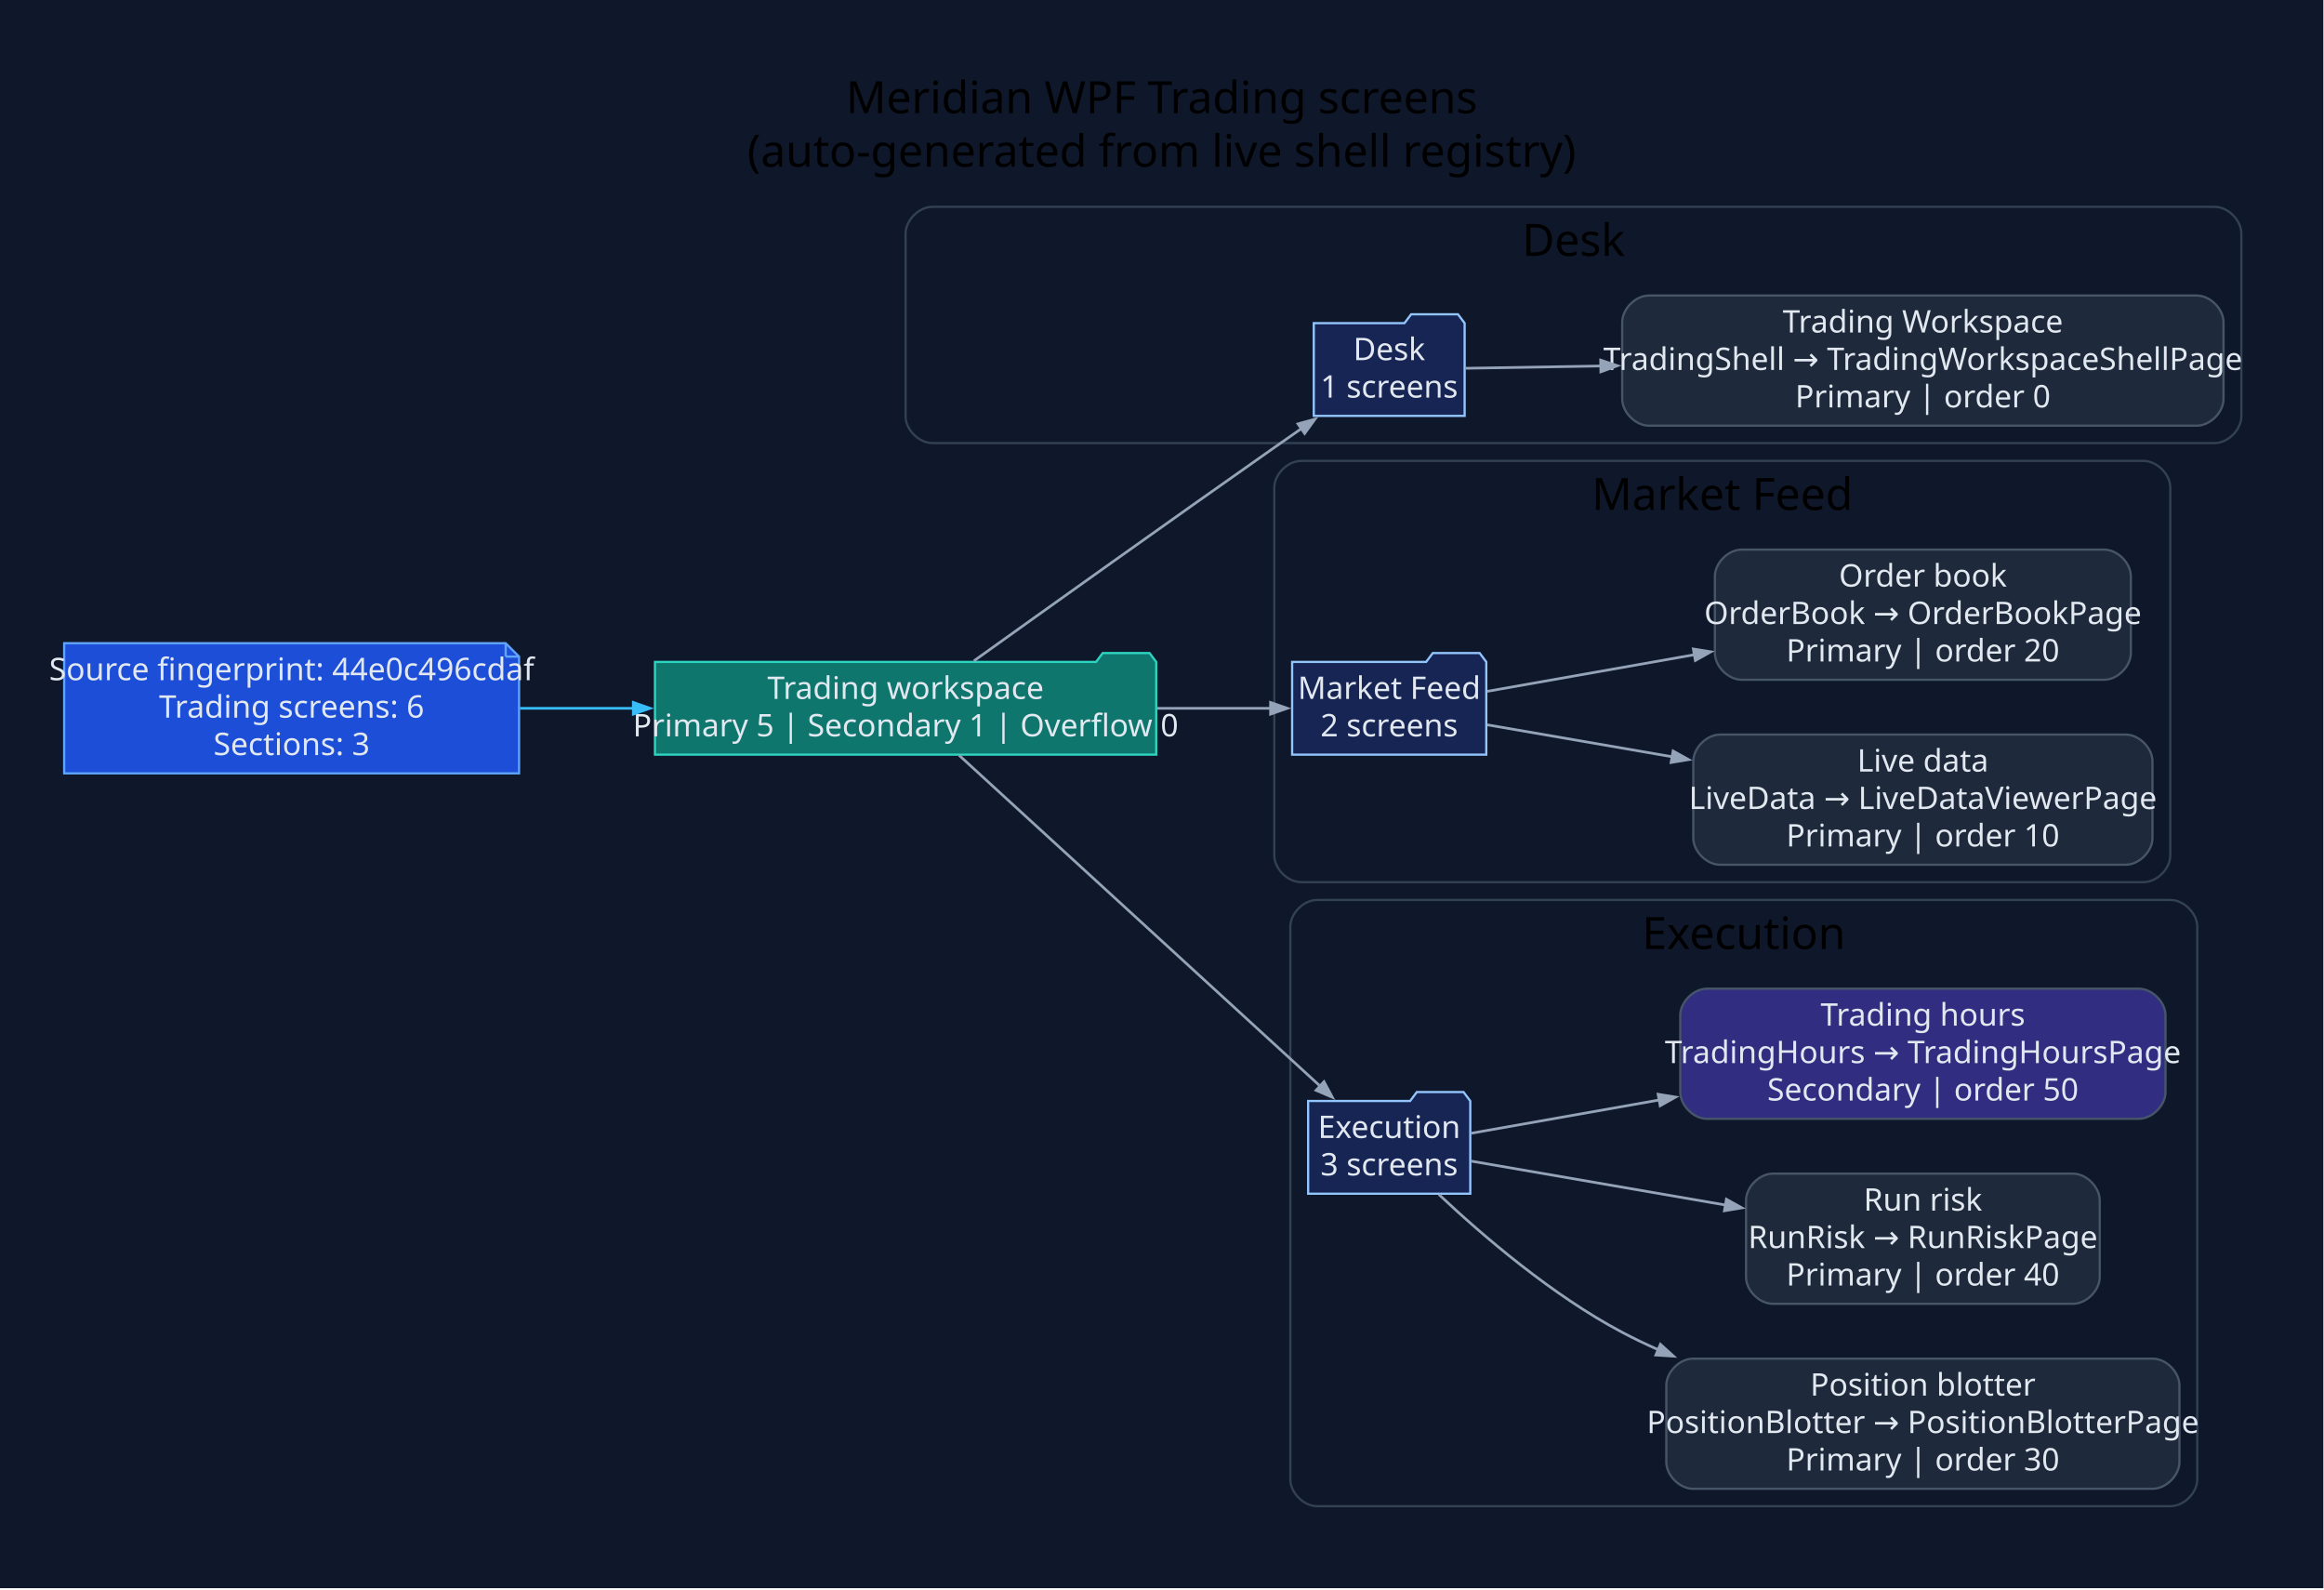
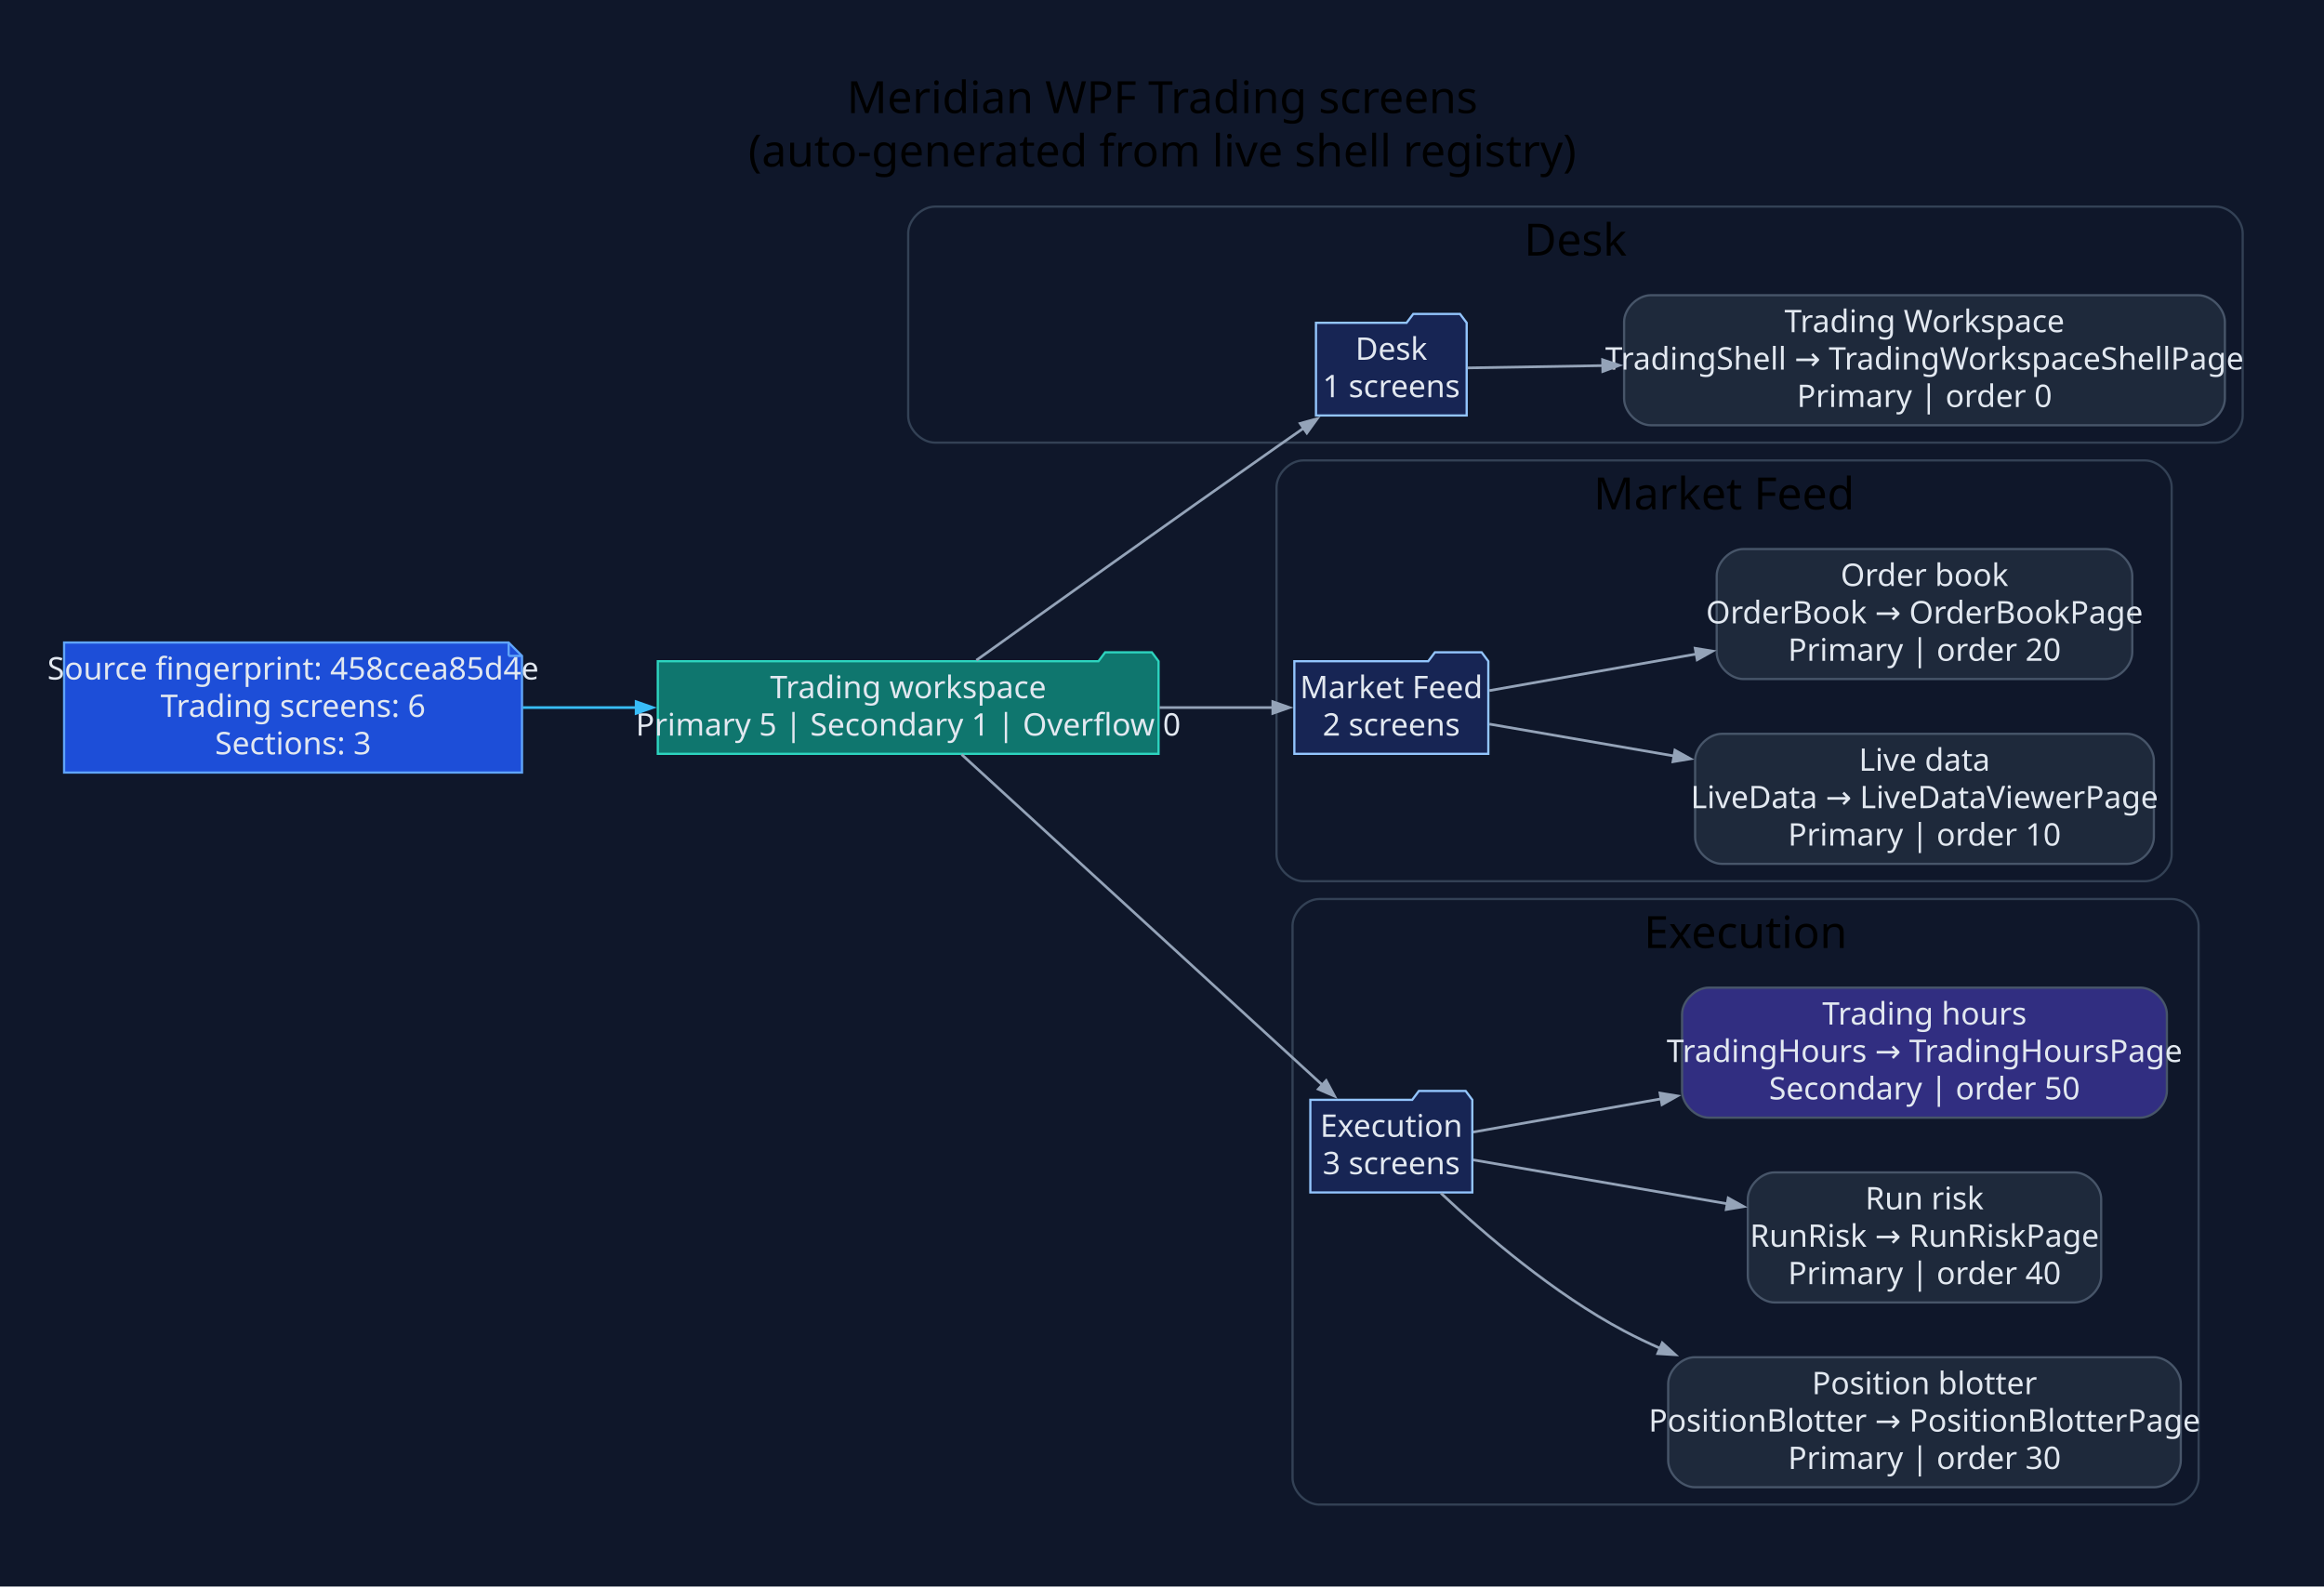
- <svg xmlns="http://www.w3.org/2000/svg" width="1043pt" height="713pt" viewBox="0.00 0.00 1043.00 713.00">
+ <svg xmlns="http://www.w3.org/2000/svg" width="1044pt" height="713pt" viewBox="0.00 0.00 1044.00 713.00">
  <g id="graph0" class="graph" transform="scale(1 1) rotate(0) translate(28.8 683.8)">
-     <polygon fill="#0f172a" stroke="none" points="-28.8,28.8 -28.8,-683.8 1013.91,-683.8 1013.91,28.8 -28.8,28.8" />
-     <text xml:space="preserve" text-anchor="middle" x="492.56" y="-633" font-family="Segoe UI" font-size="20.00">Meridian WPF Trading screens</text>
-     <text xml:space="preserve" text-anchor="middle" x="492.56" y="-609" font-family="Segoe UI" font-size="20.00">(auto-generated from live shell registry)</text>
+     <polygon fill="#0f172a" stroke="none" points="-28.8,28.8 -28.8,-683.8 1015.47,-683.8 1015.47,28.8 -28.8,28.8" />
+     <text xml:space="preserve" text-anchor="middle" x="493.33" y="-633" font-family="Segoe UI" font-size="20.00">Meridian WPF Trading screens</text>
+     <text xml:space="preserve" text-anchor="middle" x="493.33" y="-609" font-family="Segoe UI" font-size="20.00">(auto-generated from live shell registry)</text>
    <g id="clust1" class="cluster">
-       <path fill="#0f172a" stroke="#334155" d="M389.63,-485C389.63,-485 965.11,-485 965.11,-485 971.11,-485 977.11,-491 977.11,-497 977.11,-497 977.11,-579 977.11,-579 977.11,-585 971.11,-591 965.11,-591 965.11,-591 389.63,-591 389.63,-591 383.63,-591 377.63,-585 377.63,-579 377.63,-579 377.63,-497 377.63,-497 377.63,-491 383.63,-485 389.63,-485" />
-       <text xml:space="preserve" text-anchor="middle" x="677.37" y="-569" font-family="Segoe UI" font-size="20.00">Desk</text>
+       <path fill="#0f172a" stroke="#334155" d="M391.18,-485C391.18,-485 966.67,-485 966.67,-485 972.67,-485 978.67,-491 978.67,-497 978.67,-497 978.67,-579 978.67,-579 978.67,-585 972.67,-591 966.67,-591 966.67,-591 391.18,-591 391.18,-591 385.18,-591 379.18,-585 379.18,-579 379.18,-579 379.18,-497 379.18,-497 379.18,-491 385.18,-485 391.18,-485" />
+       <text xml:space="preserve" text-anchor="middle" x="678.92" y="-569" font-family="Segoe UI" font-size="20.00">Desk</text>
    </g>
    <g id="clust2" class="cluster">
-       <path fill="#0f172a" stroke="#334155" d="M555.1,-288C555.1,-288 933.22,-288 933.22,-288 939.22,-288 945.22,-294 945.22,-300 945.22,-300 945.22,-465 945.22,-465 945.22,-471 939.22,-477 933.22,-477 933.22,-477 555.1,-477 555.1,-477 549.1,-477 543.1,-471 543.1,-465 543.1,-465 543.1,-300 543.1,-300 543.1,-294 549.1,-288 555.1,-288" />
-       <text xml:space="preserve" text-anchor="middle" x="744.16" y="-455" font-family="Segoe UI" font-size="20.00">Market Feed</text>
+       <path fill="#0f172a" stroke="#334155" d="M556.65,-288C556.65,-288 934.77,-288 934.77,-288 940.77,-288 946.77,-294 946.77,-300 946.77,-300 946.77,-465 946.77,-465 946.77,-471 940.77,-477 934.77,-477 934.77,-477 556.65,-477 556.65,-477 550.65,-477 544.65,-471 544.65,-465 544.65,-465 544.65,-300 544.65,-300 544.65,-294 550.65,-288 556.65,-288" />
+       <text xml:space="preserve" text-anchor="middle" x="745.71" y="-455" font-family="Segoe UI" font-size="20.00">Market Feed</text>
    </g>
    <g id="clust3" class="cluster">
-       <path fill="#0f172a" stroke="#334155" d="M562.29,-8C562.29,-8 945.32,-8 945.32,-8 951.32,-8 957.32,-14 957.32,-20 957.32,-20 957.32,-268 957.32,-268 957.32,-274 951.32,-280 945.32,-280 945.32,-280 562.29,-280 562.29,-280 556.29,-280 550.29,-274 550.29,-268 550.29,-268 550.29,-20 550.29,-20 550.29,-14 556.29,-8 562.29,-8" />
-       <text xml:space="preserve" text-anchor="middle" x="753.81" y="-258" font-family="Segoe UI" font-size="20.00">Execution</text>
+       <path fill="#0f172a" stroke="#334155" d="M563.84,-8C563.84,-8 946.87,-8 946.87,-8 952.87,-8 958.87,-14 958.87,-20 958.87,-20 958.87,-268 958.87,-268 958.87,-274 952.87,-280 946.87,-280 946.87,-280 563.84,-280 563.84,-280 557.84,-280 551.84,-274 551.84,-268 551.84,-268 551.84,-20 551.84,-20 551.84,-14 557.84,-8 563.84,-8" />
+       <text xml:space="preserve" text-anchor="middle" x="755.36" y="-258" font-family="Segoe UI" font-size="20.00">Execution</text>
    </g>
    <g id="node1" class="node">
-       <polygon fill="#1d4ed8" stroke="#60a5fa" points="198.15,-395.2 0,-395.2 0,-336.8 204.15,-336.8 204.15,-389.2 198.15,-395.2" />
-       <polyline fill="none" stroke="#60a5fa" points="198.15,-395.2 198.15,-389.2" />
-       <polyline fill="none" stroke="#60a5fa" points="204.15,-389.2 198.15,-389.2" />
-       <text xml:space="preserve" text-anchor="middle" x="102.08" y="-378.6" font-family="Segoe UI" font-size="14.00" fill="#e2e8f0">Source fingerprint: 44e0c496cdaf</text>
-       <text xml:space="preserve" text-anchor="middle" x="102.08" y="-361.8" font-family="Segoe UI" font-size="14.00" fill="#e2e8f0">Trading screens: 6</text>
-       <text xml:space="preserve" text-anchor="middle" x="102.08" y="-345" font-family="Segoe UI" font-size="14.00" fill="#e2e8f0">Sections: 3</text>
+       <polygon fill="#1d4ed8" stroke="#60a5fa" points="199.7,-395.2 0,-395.2 0,-336.8 205.7,-336.8 205.7,-389.2 199.7,-395.2" />
+       <polyline fill="none" stroke="#60a5fa" points="199.7,-395.2 199.7,-389.2" />
+       <polyline fill="none" stroke="#60a5fa" points="205.7,-389.2 199.7,-389.2" />
+       <text xml:space="preserve" text-anchor="middle" x="102.85" y="-378.6" font-family="Segoe UI" font-size="14.00" fill="#e2e8f0">Source fingerprint: 458ccea85d4e</text>
+       <text xml:space="preserve" text-anchor="middle" x="102.85" y="-361.8" font-family="Segoe UI" font-size="14.00" fill="#e2e8f0">Trading screens: 6</text>
+       <text xml:space="preserve" text-anchor="middle" x="102.85" y="-345" font-family="Segoe UI" font-size="14.00" fill="#e2e8f0">Sections: 3</text>
    </g>
    <g id="node2" class="node">
-       <polygon fill="#0f766e" stroke="#2dd4bf" points="490.1,-386.8 487.1,-390.8 466.1,-390.8 463.1,-386.8 265.15,-386.8 265.15,-345.2 490.1,-345.2 490.1,-386.8" />
-       <text xml:space="preserve" text-anchor="middle" x="377.63" y="-370.2" font-family="Segoe UI" font-size="14.00" fill="#e2e8f0">Trading workspace</text>
-       <text xml:space="preserve" text-anchor="middle" x="377.63" y="-353.4" font-family="Segoe UI" font-size="14.00" fill="#e2e8f0">Primary 5 | Secondary 1 | Overflow 0</text>
+       <polygon fill="#0f766e" stroke="#2dd4bf" points="491.65,-386.8 488.65,-390.8 467.65,-390.8 464.65,-386.8 266.7,-386.8 266.7,-345.2 491.65,-345.2 491.65,-386.8" />
+       <text xml:space="preserve" text-anchor="middle" x="379.18" y="-370.2" font-family="Segoe UI" font-size="14.00" fill="#e2e8f0">Trading workspace</text>
+       <text xml:space="preserve" text-anchor="middle" x="379.18" y="-353.4" font-family="Segoe UI" font-size="14.00" fill="#e2e8f0">Primary 5 | Secondary 1 | Overflow 0</text>
    </g>
    <g id="edge1" class="edge">
-       <path fill="none" stroke="#38bdf8" stroke-width="1.2" d="M204.55,-366C221.25,-366 238.71,-366 255.83,-366" />
-       <polygon fill="#38bdf8" stroke="#38bdf8" stroke-width="1.2" points="255.42,-368.63 262.92,-366 255.42,-363.38 255.42,-368.63" />
+       <path fill="none" stroke="#38bdf8" stroke-width="1.2" d="M206,-366C222.73,-366 240.21,-366 257.35,-366" />
+       <polygon fill="#38bdf8" stroke="#38bdf8" stroke-width="1.2" points="256.96,-368.63 264.46,-366 256.96,-363.38 256.96,-368.63" />
    </g>
    <g id="node3" class="node">
-       <polygon fill="#172554" stroke="#93c5fd" points="628.52,-538.8 625.52,-542.8 604.52,-542.8 601.52,-538.8 560.82,-538.8 560.82,-497.2 628.52,-497.2 628.52,-538.8" />
-       <text xml:space="preserve" text-anchor="middle" x="594.67" y="-522.2" font-family="Segoe UI" font-size="14.00" fill="#e2e8f0">Desk</text>
-       <text xml:space="preserve" text-anchor="middle" x="594.67" y="-505.4" font-family="Segoe UI" font-size="14.00" fill="#e2e8f0">1 screens</text>
+       <polygon fill="#172554" stroke="#93c5fd" points="630.07,-538.8 627.07,-542.8 606.07,-542.8 603.07,-538.8 562.37,-538.8 562.37,-497.2 630.07,-497.2 630.07,-538.8" />
+       <text xml:space="preserve" text-anchor="middle" x="596.22" y="-522.2" font-family="Segoe UI" font-size="14.00" fill="#e2e8f0">Desk</text>
+       <text xml:space="preserve" text-anchor="middle" x="596.22" y="-505.4" font-family="Segoe UI" font-size="14.00" fill="#e2e8f0">1 screens</text>
    </g>
    <g id="edge2" class="edge">
-       <path fill="none" stroke="#94a3b8" stroke-width="1.2" d="M408.26,-387.25C441.13,-410.78 495.77,-449.79 543.1,-483 547.09,-485.8 551.26,-488.71 555.42,-491.61" />
-       <polygon fill="#94a3b8" stroke="#94a3b8" stroke-width="1.2" points="553.72,-493.62 561.38,-495.74 556.72,-489.31 553.72,-493.62" />
+       <path fill="none" stroke="#94a3b8" stroke-width="1.2" d="M409.81,-387.25C442.68,-410.78 497.32,-449.79 544.65,-483 548.64,-485.8 552.81,-488.71 556.98,-491.61" />
+       <polygon fill="#94a3b8" stroke="#94a3b8" stroke-width="1.2" points="555.27,-493.62 562.93,-495.74 558.27,-489.31 555.27,-493.62" />
    </g>
    <g id="node5" class="node">
-       <polygon fill="#172554" stroke="#93c5fd" points="638.24,-386.8 635.24,-390.8 614.24,-390.8 611.24,-386.8 551.1,-386.8 551.1,-345.2 638.24,-345.2 638.24,-386.8" />
-       <text xml:space="preserve" text-anchor="middle" x="594.67" y="-370.2" font-family="Segoe UI" font-size="14.00" fill="#e2e8f0">Market Feed</text>
-       <text xml:space="preserve" text-anchor="middle" x="594.67" y="-353.4" font-family="Segoe UI" font-size="14.00" fill="#e2e8f0">2 screens</text>
+       <polygon fill="#172554" stroke="#93c5fd" points="639.79,-386.8 636.79,-390.8 615.79,-390.8 612.79,-386.8 552.65,-386.8 552.65,-345.2 639.79,-345.2 639.79,-386.8" />
+       <text xml:space="preserve" text-anchor="middle" x="596.22" y="-370.2" font-family="Segoe UI" font-size="14.00" fill="#e2e8f0">Market Feed</text>
+       <text xml:space="preserve" text-anchor="middle" x="596.22" y="-353.4" font-family="Segoe UI" font-size="14.00" fill="#e2e8f0">2 screens</text>
    </g>
    <g id="edge4" class="edge">
-       <path fill="none" stroke="#94a3b8" stroke-width="1.2" d="M490.56,-366C508.47,-366 526.22,-366 541.82,-366" />
-       <polygon fill="#94a3b8" stroke="#94a3b8" stroke-width="1.2" points="541.42,-368.63 548.92,-366 541.42,-363.38 541.42,-368.63" />
+       <path fill="none" stroke="#94a3b8" stroke-width="1.2" d="M492.11,-366C510.02,-366 527.78,-366 543.37,-366" />
+       <polygon fill="#94a3b8" stroke="#94a3b8" stroke-width="1.2" points="542.97,-368.63 550.47,-366 542.97,-363.38 542.97,-368.63" />
    </g>
    <g id="node8" class="node">
-       <polygon fill="#172554" stroke="#93c5fd" points="631.05,-189.8 628.05,-193.8 607.05,-193.8 604.05,-189.8 558.29,-189.8 558.29,-148.2 631.05,-148.2 631.05,-189.8" />
-       <text xml:space="preserve" text-anchor="middle" x="594.67" y="-173.2" font-family="Segoe UI" font-size="14.00" fill="#e2e8f0">Execution</text>
-       <text xml:space="preserve" text-anchor="middle" x="594.67" y="-156.4" font-family="Segoe UI" font-size="14.00" fill="#e2e8f0">3 screens</text>
+       <polygon fill="#172554" stroke="#93c5fd" points="632.6,-189.8 629.6,-193.8 608.6,-193.8 605.6,-189.8 559.84,-189.8 559.84,-148.2 632.6,-148.2 632.6,-189.8" />
+       <text xml:space="preserve" text-anchor="middle" x="596.22" y="-173.2" font-family="Segoe UI" font-size="14.00" fill="#e2e8f0">Execution</text>
+       <text xml:space="preserve" text-anchor="middle" x="596.22" y="-156.4" font-family="Segoe UI" font-size="14.00" fill="#e2e8f0">3 screens</text>
    </g>
    <g id="edge7" class="edge">
-       <path fill="none" stroke="#94a3b8" stroke-width="1.2" d="M401.64,-344.92C440.82,-309.02 520.46,-236.06 563.86,-196.31" />
-       <polygon fill="#94a3b8" stroke="#94a3b8" stroke-width="1.2" points="565.4,-198.46 569.16,-191.46 561.85,-194.59 565.4,-198.46" />
+       <path fill="none" stroke="#94a3b8" stroke-width="1.2" d="M403.19,-344.92C442.38,-309.02 522.02,-236.06 565.41,-196.31" />
+       <polygon fill="#94a3b8" stroke="#94a3b8" stroke-width="1.2" points="566.95,-198.46 570.71,-191.46 563.41,-194.59 566.95,-198.46" />
    </g>
    <g id="node4" class="node">
-       <path fill="#1e293b" stroke="#475569" d="M957.11,-551.2C957.11,-551.2 711.24,-551.2 711.24,-551.2 705.24,-551.2 699.24,-545.2 699.24,-539.2 699.24,-539.2 699.24,-504.8 699.24,-504.8 699.24,-498.8 705.24,-492.8 711.24,-492.8 711.24,-492.8 957.11,-492.8 957.11,-492.8 963.11,-492.8 969.11,-498.8 969.11,-504.8 969.11,-504.8 969.11,-539.2 969.11,-539.2 969.11,-545.2 963.11,-551.2 957.11,-551.2" />
-       <text xml:space="preserve" text-anchor="middle" x="834.18" y="-534.6" font-family="Segoe UI" font-size="14.00" fill="#e2e8f0">Trading Workspace</text>
-       <text xml:space="preserve" text-anchor="middle" x="834.18" y="-517.8" font-family="Segoe UI" font-size="14.00" fill="#e2e8f0">TradingShell → TradingWorkspaceShellPage</text>
-       <text xml:space="preserve" text-anchor="middle" x="834.18" y="-501" font-family="Segoe UI" font-size="14.00" fill="#e2e8f0">Primary | order 0</text>
+       <path fill="#1e293b" stroke="#475569" d="M958.67,-551.2C958.67,-551.2 712.79,-551.2 712.79,-551.2 706.79,-551.2 700.79,-545.2 700.79,-539.2 700.79,-539.2 700.79,-504.8 700.79,-504.8 700.79,-498.8 706.79,-492.8 712.79,-492.8 712.79,-492.8 958.67,-492.8 958.67,-492.8 964.67,-492.8 970.67,-498.8 970.67,-504.8 970.67,-504.8 970.67,-539.2 970.67,-539.2 970.67,-545.2 964.67,-551.2 958.67,-551.2" />
+       <text xml:space="preserve" text-anchor="middle" x="835.73" y="-534.6" font-family="Segoe UI" font-size="14.00" fill="#e2e8f0">Trading Workspace</text>
+       <text xml:space="preserve" text-anchor="middle" x="835.73" y="-517.8" font-family="Segoe UI" font-size="14.00" fill="#e2e8f0">TradingShell → TradingWorkspaceShellPage</text>
+       <text xml:space="preserve" text-anchor="middle" x="835.73" y="-501" font-family="Segoe UI" font-size="14.00" fill="#e2e8f0">Primary | order 0</text>
    </g>
    <g id="edge3" class="edge">
-       <path fill="none" stroke="#94a3b8" stroke-width="1.2" d="M628.94,-518.56C645.63,-518.84 667.09,-519.2 689.82,-519.59" />
-       <polygon fill="#94a3b8" stroke="#94a3b8" stroke-width="1.2" points="689.57,-522.21 697.11,-519.71 689.65,-516.96 689.57,-522.21" />
+       <path fill="none" stroke="#94a3b8" stroke-width="1.2" d="M630.5,-518.56C647.18,-518.84 668.64,-519.2 691.37,-519.59" />
+       <polygon fill="#94a3b8" stroke="#94a3b8" stroke-width="1.2" points="691.12,-522.21 698.66,-519.71 691.21,-516.96 691.12,-522.21" />
    </g>
    <g id="node6" class="node">
-       <path fill="#1e293b" stroke="#475569" d="M925.22,-354.2C925.22,-354.2 743.14,-354.2 743.14,-354.2 737.14,-354.2 731.14,-348.2 731.14,-342.2 731.14,-342.2 731.14,-307.8 731.14,-307.8 731.14,-301.8 737.14,-295.8 743.14,-295.8 743.14,-295.8 925.22,-295.8 925.22,-295.8 931.22,-295.8 937.22,-301.8 937.22,-307.8 937.22,-307.8 937.22,-342.2 937.22,-342.2 937.22,-348.2 931.22,-354.2 925.22,-354.2" />
-       <text xml:space="preserve" text-anchor="middle" x="834.18" y="-337.6" font-family="Segoe UI" font-size="14.00" fill="#e2e8f0">Live data</text>
-       <text xml:space="preserve" text-anchor="middle" x="834.18" y="-320.8" font-family="Segoe UI" font-size="14.00" fill="#e2e8f0">LiveData → LiveDataViewerPage</text>
-       <text xml:space="preserve" text-anchor="middle" x="834.18" y="-304" font-family="Segoe UI" font-size="14.00" fill="#e2e8f0">Primary | order 10</text>
+       <path fill="#1e293b" stroke="#475569" d="M926.77,-354.2C926.77,-354.2 744.69,-354.2 744.69,-354.2 738.69,-354.2 732.69,-348.2 732.69,-342.2 732.69,-342.2 732.69,-307.8 732.69,-307.8 732.69,-301.8 738.69,-295.8 744.69,-295.8 744.69,-295.8 926.77,-295.8 926.77,-295.8 932.77,-295.8 938.77,-301.8 938.77,-307.8 938.77,-307.8 938.77,-342.2 938.77,-342.2 938.77,-348.2 932.77,-354.2 926.77,-354.2" />
+       <text xml:space="preserve" text-anchor="middle" x="835.73" y="-337.6" font-family="Segoe UI" font-size="14.00" fill="#e2e8f0">Live data</text>
+       <text xml:space="preserve" text-anchor="middle" x="835.73" y="-320.8" font-family="Segoe UI" font-size="14.00" fill="#e2e8f0">LiveData → LiveDataViewerPage</text>
+       <text xml:space="preserve" text-anchor="middle" x="835.73" y="-304" font-family="Segoe UI" font-size="14.00" fill="#e2e8f0">Primary | order 10</text>
    </g>
    <g id="edge5" class="edge">
-       <path fill="none" stroke="#94a3b8" stroke-width="1.2" d="M638.68,-358.58C662.06,-354.54 692.17,-349.34 721.67,-344.25" />
-       <polygon fill="#94a3b8" stroke="#94a3b8" stroke-width="1.2" points="722.07,-346.84 729.01,-342.98 721.17,-341.67 722.07,-346.84" />
+       <path fill="none" stroke="#94a3b8" stroke-width="1.2" d="M640.23,-358.58C663.61,-354.54 693.72,-349.34 723.22,-344.25" />
+       <polygon fill="#94a3b8" stroke="#94a3b8" stroke-width="1.2" points="723.62,-346.84 730.56,-342.98 722.73,-341.67 723.62,-346.84" />
    </g>
    <g id="node7" class="node">
-       <path fill="#1e293b" stroke="#475569" d="M915.52,-437.2C915.52,-437.2 752.83,-437.2 752.83,-437.2 746.83,-437.2 740.83,-431.2 740.83,-425.2 740.83,-425.2 740.83,-390.8 740.83,-390.8 740.83,-384.8 746.83,-378.8 752.83,-378.8 752.83,-378.8 915.52,-378.8 915.52,-378.8 921.52,-378.8 927.52,-384.8 927.52,-390.8 927.52,-390.8 927.52,-425.2 927.52,-425.2 927.52,-431.2 921.52,-437.2 915.52,-437.2" />
-       <text xml:space="preserve" text-anchor="middle" x="834.18" y="-420.6" font-family="Segoe UI" font-size="14.00" fill="#e2e8f0">Order book</text>
-       <text xml:space="preserve" text-anchor="middle" x="834.18" y="-403.8" font-family="Segoe UI" font-size="14.00" fill="#e2e8f0">OrderBook → OrderBookPage</text>
-       <text xml:space="preserve" text-anchor="middle" x="834.18" y="-387" font-family="Segoe UI" font-size="14.00" fill="#e2e8f0">Primary | order 20</text>
+       <path fill="#1e293b" stroke="#475569" d="M917.07,-437.2C917.07,-437.2 754.39,-437.2 754.39,-437.2 748.39,-437.2 742.39,-431.2 742.39,-425.2 742.39,-425.2 742.39,-390.8 742.39,-390.8 742.39,-384.8 748.39,-378.8 754.39,-378.8 754.39,-378.8 917.07,-378.8 917.07,-378.8 923.07,-378.8 929.07,-384.8 929.07,-390.8 929.07,-390.8 929.07,-425.2 929.07,-425.2 929.07,-431.2 923.07,-437.2 917.07,-437.2" />
+       <text xml:space="preserve" text-anchor="middle" x="835.73" y="-420.6" font-family="Segoe UI" font-size="14.00" fill="#e2e8f0">Order book</text>
+       <text xml:space="preserve" text-anchor="middle" x="835.73" y="-403.8" font-family="Segoe UI" font-size="14.00" fill="#e2e8f0">OrderBook → OrderBookPage</text>
+       <text xml:space="preserve" text-anchor="middle" x="835.73" y="-387" font-family="Segoe UI" font-size="14.00" fill="#e2e8f0">Primary | order 20</text>
    </g>
    <g id="edge6" class="edge">
-       <path fill="none" stroke="#94a3b8" stroke-width="1.2" d="M638.68,-373.61C664.71,-378.21 699.06,-384.28 731.65,-390.05" />
-       <polygon fill="#94a3b8" stroke="#94a3b8" stroke-width="1.2" points="731.16,-392.62 739,-391.35 732.07,-387.46 731.16,-392.62" />
+       <path fill="none" stroke="#94a3b8" stroke-width="1.2" d="M640.23,-373.61C666.26,-378.21 700.62,-384.28 733.2,-390.05" />
+       <polygon fill="#94a3b8" stroke="#94a3b8" stroke-width="1.2" points="732.71,-392.62 740.55,-391.35 733.62,-387.46 732.71,-392.62" />
    </g>
    <g id="node9" class="node">
-       <path fill="#1e293b" stroke="#475569" d="M937.32,-74.2C937.32,-74.2 731.03,-74.2 731.03,-74.2 725.03,-74.2 719.03,-68.2 719.03,-62.2 719.03,-62.2 719.03,-27.8 719.03,-27.8 719.03,-21.8 725.03,-15.8 731.03,-15.8 731.03,-15.8 937.32,-15.8 937.32,-15.8 943.32,-15.8 949.32,-21.8 949.32,-27.8 949.32,-27.8 949.32,-62.2 949.32,-62.2 949.32,-68.2 943.32,-74.2 937.32,-74.2" />
-       <text xml:space="preserve" text-anchor="middle" x="834.18" y="-57.6" font-family="Segoe UI" font-size="14.00" fill="#e2e8f0">Position blotter</text>
-       <text xml:space="preserve" text-anchor="middle" x="834.18" y="-40.8" font-family="Segoe UI" font-size="14.00" fill="#e2e8f0">PositionBlotter → PositionBlotterPage</text>
-       <text xml:space="preserve" text-anchor="middle" x="834.18" y="-24" font-family="Segoe UI" font-size="14.00" fill="#e2e8f0">Primary | order 30</text>
+       <path fill="#1e293b" stroke="#475569" d="M938.87,-74.2C938.87,-74.2 732.59,-74.2 732.59,-74.2 726.59,-74.2 720.59,-68.2 720.59,-62.2 720.59,-62.2 720.59,-27.8 720.59,-27.8 720.59,-21.8 726.59,-15.8 732.59,-15.8 732.59,-15.8 938.87,-15.8 938.87,-15.8 944.87,-15.8 950.87,-21.8 950.87,-27.8 950.87,-27.8 950.87,-62.2 950.87,-62.2 950.87,-68.2 944.87,-74.2 938.87,-74.2" />
+       <text xml:space="preserve" text-anchor="middle" x="835.73" y="-57.6" font-family="Segoe UI" font-size="14.00" fill="#e2e8f0">Position blotter</text>
+       <text xml:space="preserve" text-anchor="middle" x="835.73" y="-40.8" font-family="Segoe UI" font-size="14.00" fill="#e2e8f0">PositionBlotter → PositionBlotterPage</text>
+       <text xml:space="preserve" text-anchor="middle" x="835.73" y="-24" font-family="Segoe UI" font-size="14.00" fill="#e2e8f0">Primary | order 30</text>
    </g>
    <g id="edge8" class="edge">
-       <path fill="none" stroke="#94a3b8" stroke-width="1.2" d="M616.95,-147.87C636.76,-129.25 667.87,-102.59 699.24,-86 704.51,-83.21 710,-80.58 715.62,-78.11" />
-       <polygon fill="#94a3b8" stroke="#94a3b8" stroke-width="1.2" points="716.38,-80.64 722.27,-75.3 714.34,-75.8 716.38,-80.64" />
+       <path fill="none" stroke="#94a3b8" stroke-width="1.2" d="M618.51,-147.87C638.31,-129.25 669.42,-102.59 700.79,-86 706.07,-83.21 711.56,-80.58 717.18,-78.11" />
+       <polygon fill="#94a3b8" stroke="#94a3b8" stroke-width="1.2" points="717.93,-80.64 723.82,-75.3 715.89,-75.8 717.93,-80.64" />
    </g>
    <g id="node10" class="node">
-       <path fill="#1e293b" stroke="#475569" d="M901.55,-157.2C901.55,-157.2 766.81,-157.2 766.81,-157.2 760.81,-157.2 754.81,-151.2 754.81,-145.2 754.81,-145.2 754.81,-110.8 754.81,-110.8 754.81,-104.8 760.81,-98.8 766.81,-98.8 766.81,-98.8 901.55,-98.8 901.55,-98.8 907.55,-98.8 913.55,-104.8 913.55,-110.8 913.55,-110.8 913.55,-145.2 913.55,-145.2 913.55,-151.2 907.55,-157.2 901.55,-157.2" />
-       <text xml:space="preserve" text-anchor="middle" x="834.18" y="-140.6" font-family="Segoe UI" font-size="14.00" fill="#e2e8f0">Run risk</text>
-       <text xml:space="preserve" text-anchor="middle" x="834.18" y="-123.8" font-family="Segoe UI" font-size="14.00" fill="#e2e8f0">RunRisk → RunRiskPage</text>
-       <text xml:space="preserve" text-anchor="middle" x="834.18" y="-107" font-family="Segoe UI" font-size="14.00" fill="#e2e8f0">Primary | order 40</text>
+       <path fill="#1e293b" stroke="#475569" d="M903.1,-157.2C903.1,-157.2 768.36,-157.2 768.36,-157.2 762.36,-157.2 756.36,-151.2 756.36,-145.2 756.36,-145.2 756.36,-110.8 756.36,-110.8 756.36,-104.8 762.36,-98.8 768.36,-98.8 768.36,-98.8 903.1,-98.8 903.1,-98.8 909.1,-98.8 915.1,-104.8 915.1,-110.8 915.1,-110.8 915.1,-145.2 915.1,-145.2 915.1,-151.2 909.1,-157.2 903.1,-157.2" />
+       <text xml:space="preserve" text-anchor="middle" x="835.73" y="-140.6" font-family="Segoe UI" font-size="14.00" fill="#e2e8f0">Run risk</text>
+       <text xml:space="preserve" text-anchor="middle" x="835.73" y="-123.8" font-family="Segoe UI" font-size="14.00" fill="#e2e8f0">RunRisk → RunRiskPage</text>
+       <text xml:space="preserve" text-anchor="middle" x="835.73" y="-107" font-family="Segoe UI" font-size="14.00" fill="#e2e8f0">Primary | order 40</text>
    </g>
    <g id="edge9" class="edge">
-       <path fill="none" stroke="#94a3b8" stroke-width="1.2" d="M631.48,-162.82C661.72,-157.6 706.3,-149.9 745.85,-143.07" />
-       <polygon fill="#94a3b8" stroke="#94a3b8" stroke-width="1.2" points="746,-145.71 752.94,-141.85 745.11,-140.54 746,-145.71" />
+       <path fill="none" stroke="#94a3b8" stroke-width="1.2" d="M633.04,-162.82C663.28,-157.6 707.85,-149.9 747.41,-143.07" />
+       <polygon fill="#94a3b8" stroke="#94a3b8" stroke-width="1.2" points="747.55,-145.71 754.5,-141.85 746.66,-140.54 747.55,-145.71" />
    </g>
    <g id="node11" class="node">
-       <path fill="#312e81" stroke="#475569" d="M931.07,-240.2C931.07,-240.2 737.28,-240.2 737.28,-240.2 731.28,-240.2 725.28,-234.2 725.28,-228.2 725.28,-228.2 725.28,-193.8 725.28,-193.8 725.28,-187.8 731.28,-181.8 737.28,-181.8 737.28,-181.8 931.07,-181.8 931.07,-181.8 937.07,-181.8 943.07,-187.8 943.07,-193.8 943.07,-193.8 943.07,-228.2 943.07,-228.2 943.07,-234.2 937.07,-240.2 931.07,-240.2" />
-       <text xml:space="preserve" text-anchor="middle" x="834.18" y="-223.6" font-family="Segoe UI" font-size="14.00" fill="#e2e8f0">Trading hours</text>
-       <text xml:space="preserve" text-anchor="middle" x="834.18" y="-206.8" font-family="Segoe UI" font-size="14.00" fill="#e2e8f0">TradingHours → TradingHoursPage</text>
-       <text xml:space="preserve" text-anchor="middle" x="834.18" y="-190" font-family="Segoe UI" font-size="14.00" fill="#e2e8f0">Secondary | order 50</text>
+       <path fill="#312e81" stroke="#475569" d="M932.62,-240.2C932.62,-240.2 738.83,-240.2 738.83,-240.2 732.83,-240.2 726.83,-234.2 726.83,-228.2 726.83,-228.2 726.83,-193.8 726.83,-193.8 726.83,-187.8 732.83,-181.8 738.83,-181.8 738.83,-181.8 932.62,-181.8 932.62,-181.8 938.62,-181.8 944.62,-187.8 944.62,-193.8 944.62,-193.8 944.62,-228.2 944.62,-228.2 944.62,-234.2 938.62,-240.2 932.62,-240.2" />
+       <text xml:space="preserve" text-anchor="middle" x="835.73" y="-223.6" font-family="Segoe UI" font-size="14.00" fill="#e2e8f0">Trading hours</text>
+       <text xml:space="preserve" text-anchor="middle" x="835.73" y="-206.8" font-family="Segoe UI" font-size="14.00" fill="#e2e8f0">TradingHours → TradingHoursPage</text>
+       <text xml:space="preserve" text-anchor="middle" x="835.73" y="-190" font-family="Segoe UI" font-size="14.00" fill="#e2e8f0">Secondary | order 50</text>
    </g>
    <g id="edge10" class="edge">
-       <path fill="none" stroke="#94a3b8" stroke-width="1.2" d="M631.48,-175.33C654.25,-179.36 685.13,-184.82 715.89,-190.26" />
-       <polygon fill="#94a3b8" stroke="#94a3b8" stroke-width="1.2" points="715.35,-192.83 723.19,-191.55 716.27,-187.66 715.35,-192.83" />
+       <path fill="none" stroke="#94a3b8" stroke-width="1.2" d="M633.04,-175.33C655.8,-179.36 686.69,-184.82 717.44,-190.26" />
+       <polygon fill="#94a3b8" stroke="#94a3b8" stroke-width="1.2" points="716.9,-192.83 724.75,-191.55 717.82,-187.66 716.9,-192.83" />
    </g>
  </g>
</svg>
